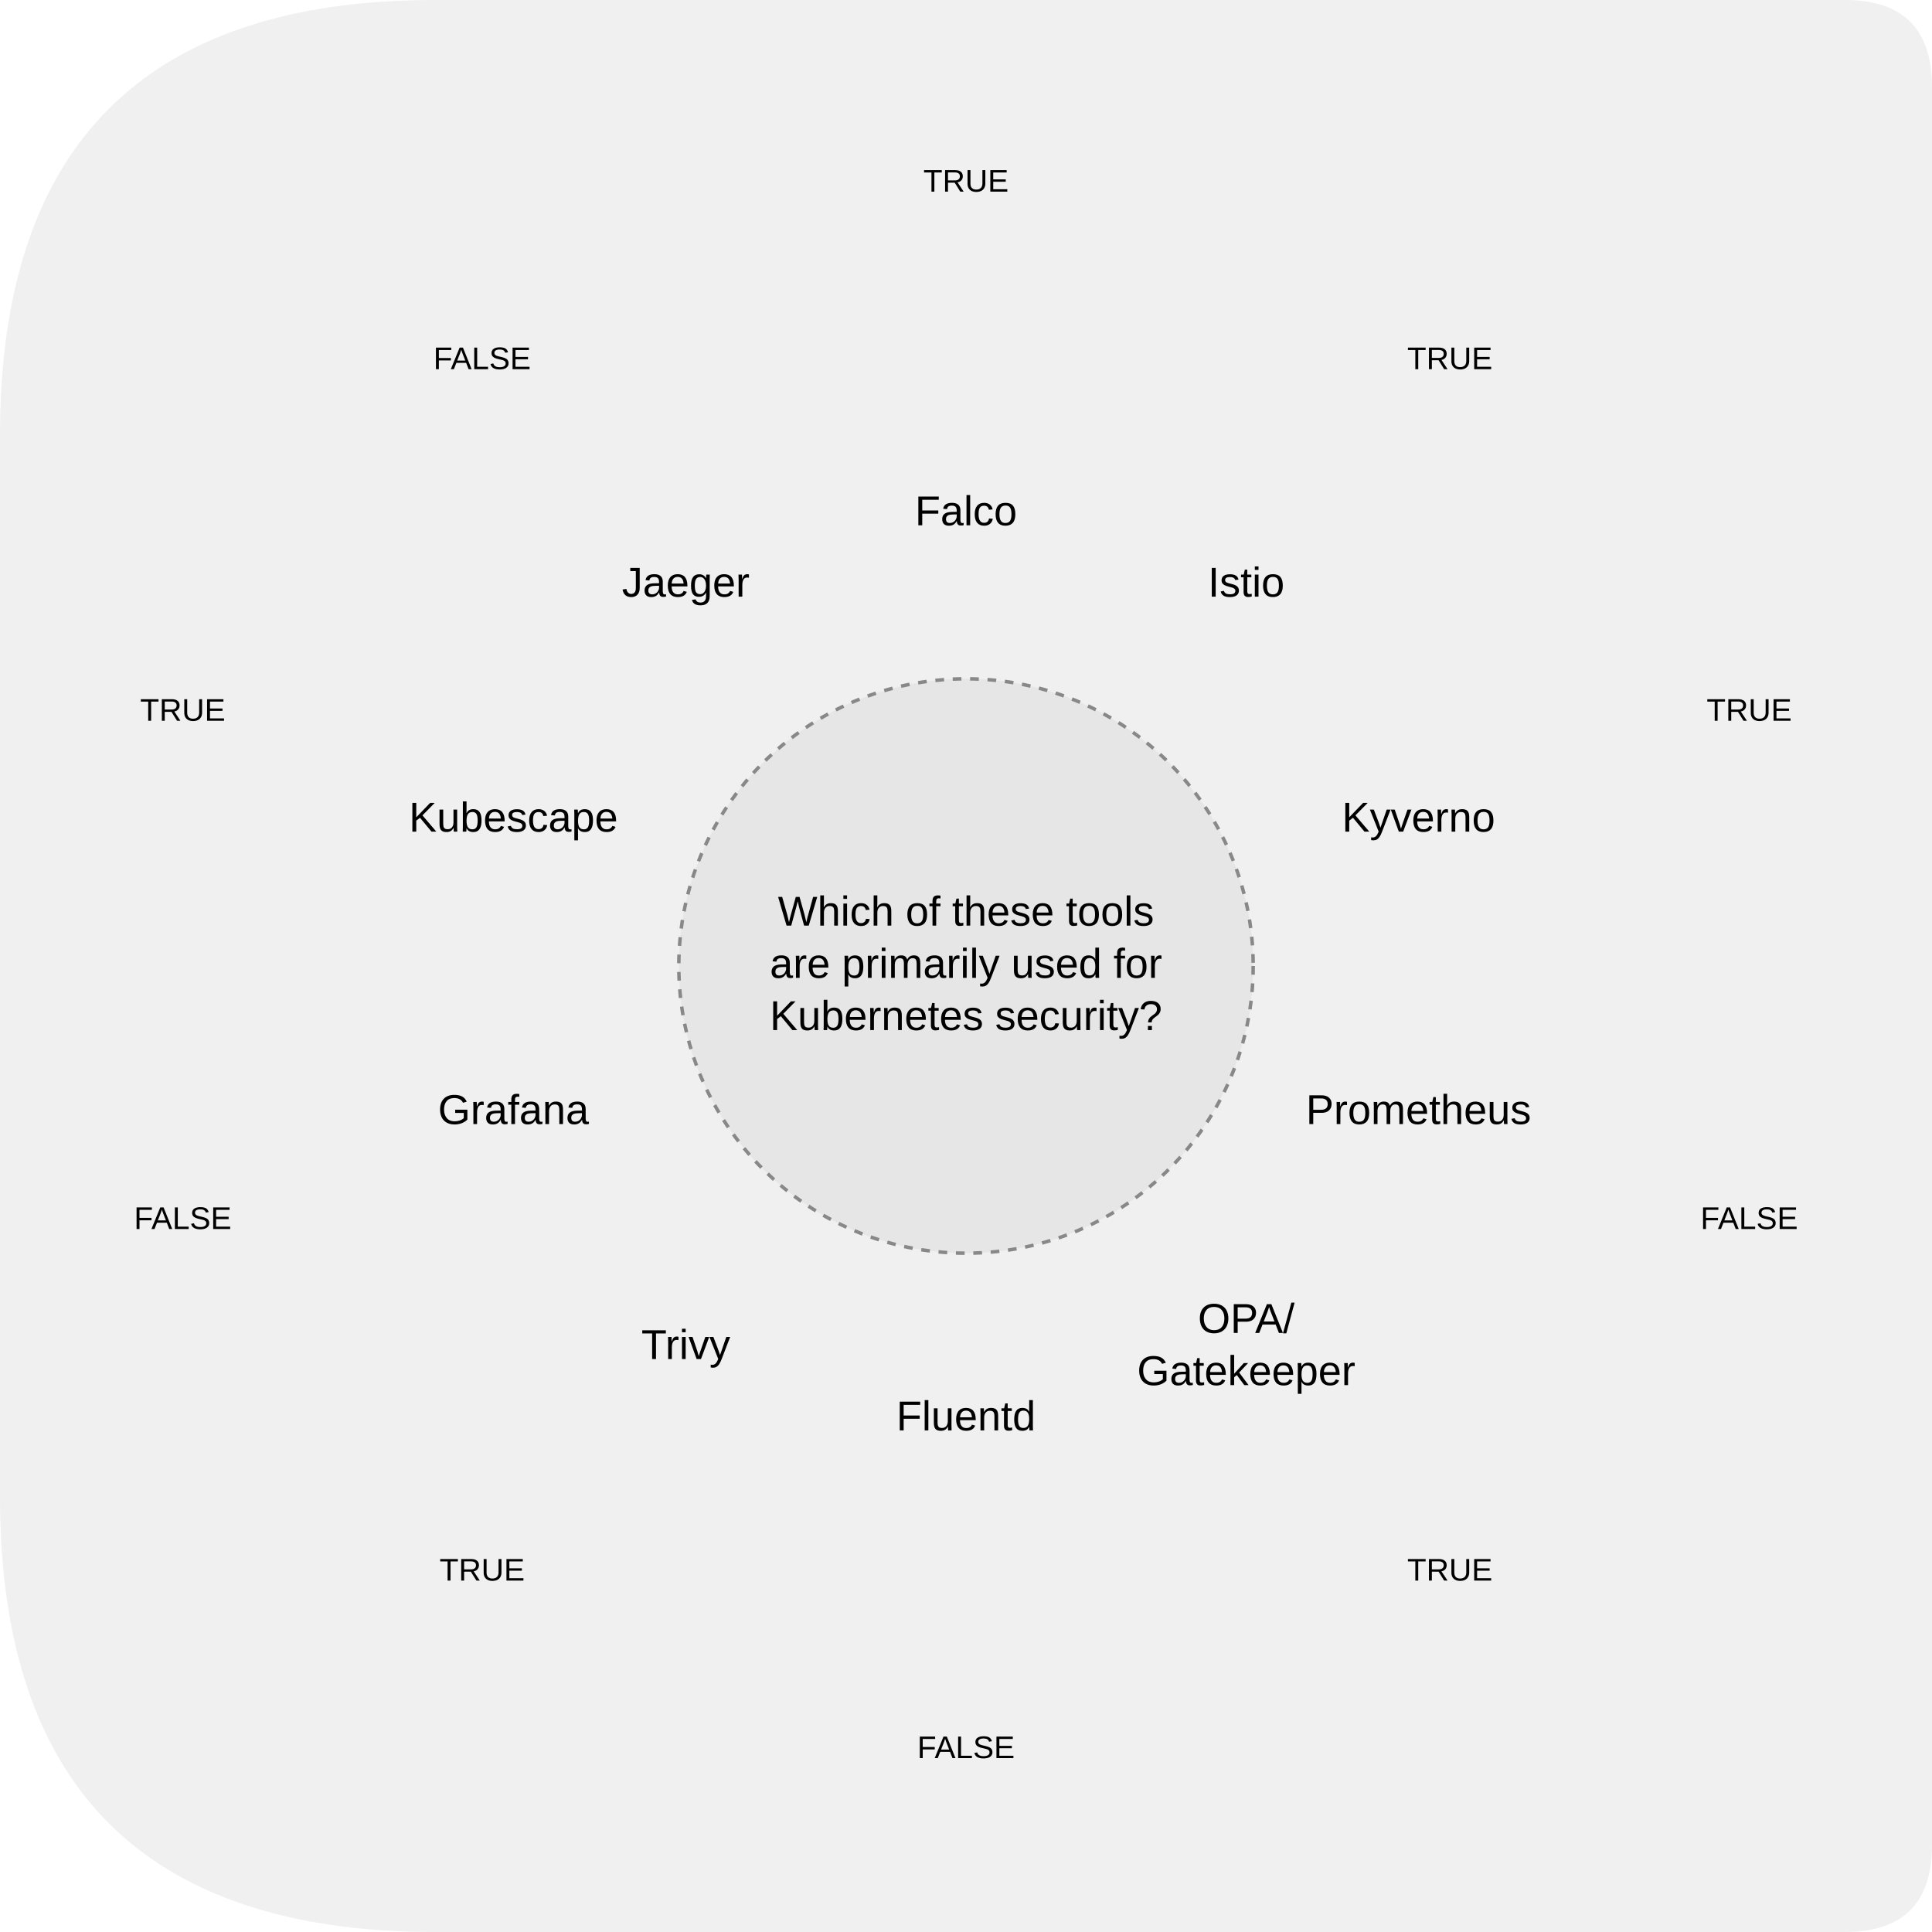
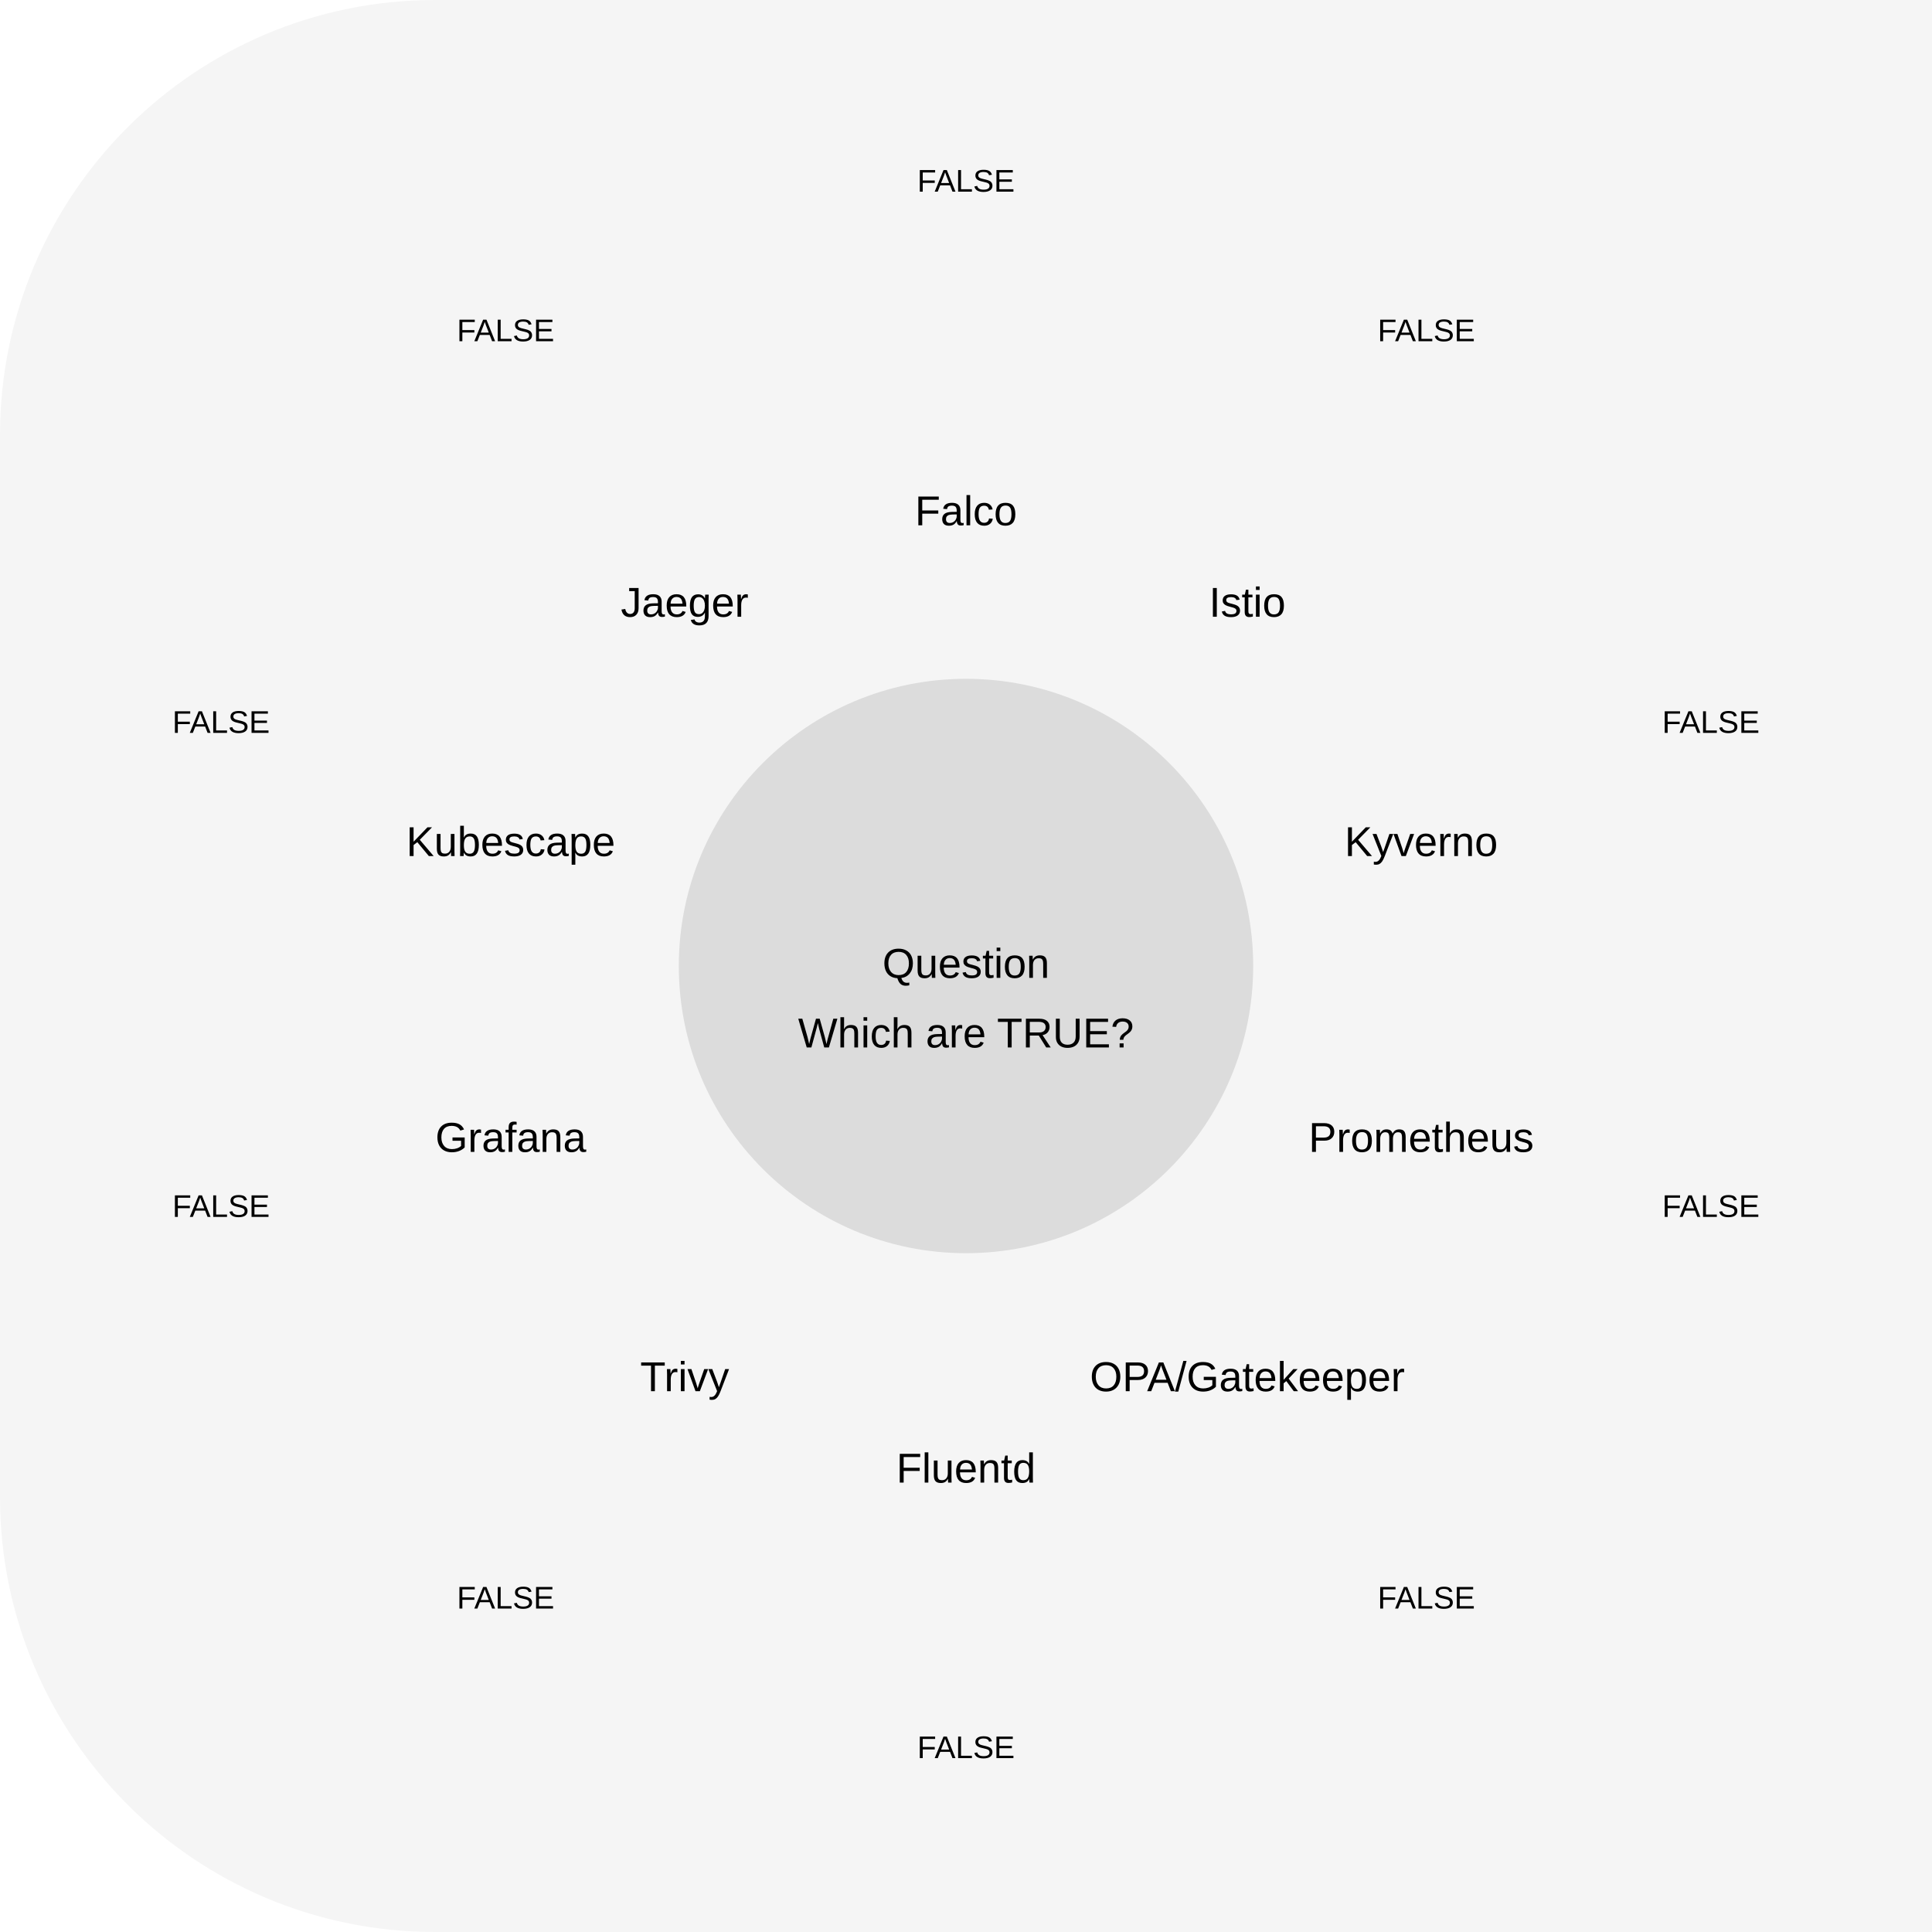
- <svg xmlns="http://www.w3.org/2000/svg" width="1110" height="1110" viewBox="0 0 1110 1110" version="1.1">
-   <path d="M 250,0             L 1060,0             Q 1110,0 1110,50             L 1110,1060             Q 1110,1110 1060,1110             L 250,1110             Q 0,1110 0,860             L 0,250             Q 0,0 250,0 Z" fill="#f0f0f0" />
-   <g transform="translate(555,555)">
-     <circle cx="0" cy="0" r="165" fill="#e6e6e6" stroke="#888888" stroke-width="2" stroke-dasharray="5,5" />
-     <g>
-       <text x="0" y="-30" font-family="Arial, sans-serif" font-size="24" text-anchor="middle" dominant-baseline="middle">Which of these tools</text>
-       <text x="0" y="0" font-family="Arial, sans-serif" font-size="24" text-anchor="middle" dominant-baseline="middle">are primarily used for</text>
-       <text x="0" y="30" font-family="Arial, sans-serif" font-size="24" text-anchor="middle" dominant-baseline="middle">Kubernetes security?</text>
-     </g>
-     <g transform="translate(0,-260)">
-       <text x="0" y="0" font-family="Arial, sans-serif" font-size="24" text-anchor="middle" dominant-baseline="middle">Falco</text>
-     </g>
-     <g transform="translate(161,-219)">
-       <text x="0" y="0" font-family="Arial, sans-serif" font-size="24" text-anchor="middle" dominant-baseline="middle">Istio</text>
-     </g>
-     <g transform="translate(260,-84)">
-       <text x="0" y="0" font-family="Arial, sans-serif" font-size="24" text-anchor="middle" dominant-baseline="middle">Kyverno</text>
-     </g>
-     <g transform="translate(260,84)">
-       <text x="0" y="0" font-family="Arial, sans-serif" font-size="24" text-anchor="middle" dominant-baseline="middle">Prometheus</text>
-     </g>
-     <g transform="translate(161,219)">
-       <text x="0" y="-15" font-family="Arial, sans-serif" font-size="24" text-anchor="middle" dominant-baseline="middle">OPA/</text>
-       <text x="0" y="15" font-family="Arial, sans-serif" font-size="24" text-anchor="middle" dominant-baseline="middle">Gatekeeper</text>
-     </g>
-     <g transform="translate(0,260)">
-       <text x="0" y="0" font-family="Arial, sans-serif" font-size="24" text-anchor="middle" dominant-baseline="middle">Fluentd</text>
-     </g>
-     <g transform="translate(-161,219)">
-       <text x="0" y="0" font-family="Arial, sans-serif" font-size="24" text-anchor="middle" dominant-baseline="middle">Trivy</text>
-     </g>
-     <g transform="translate(-260,84)">
-       <text x="0" y="0" font-family="Arial, sans-serif" font-size="24" text-anchor="middle" dominant-baseline="middle">Grafana</text>
-     </g>
-     <g transform="translate(-260,-84)">
-       <text x="0" y="0" font-family="Arial, sans-serif" font-size="24" text-anchor="middle" dominant-baseline="middle">Kubescape</text>
-     </g>
-     <g transform="translate(-161,-219)">
-       <text x="0" y="0" font-family="Arial, sans-serif" font-size="24" text-anchor="middle" dominant-baseline="middle">Jaeger</text>
-     </g>
-     <g transform="translate(0,-450)">
-       <text x="0" y="0" font-family="Arial, sans-serif" font-size="18" text-anchor="middle" dominant-baseline="middle">TRUE</text>
-     </g>
-     <g transform="translate(278,-348)">
-       <text x="0" y="0" font-family="Arial, sans-serif" font-size="18" text-anchor="middle" dominant-baseline="middle">TRUE</text>
-     </g>
-     <g transform="translate(450,-146)">
-       <text x="0" y="0" font-family="Arial, sans-serif" font-size="18" text-anchor="middle" dominant-baseline="middle">TRUE</text>
-     </g>
-     <g transform="translate(450,146)">
-       <text x="0" y="0" font-family="Arial, sans-serif" font-size="18" text-anchor="middle" dominant-baseline="middle">FALSE</text>
-     </g>
-     <g transform="translate(278,348)">
-       <text x="0" y="0" font-family="Arial, sans-serif" font-size="18" text-anchor="middle" dominant-baseline="middle">TRUE</text>
-     </g>
-     <g transform="translate(0,450)">
-       <text x="0" y="0" font-family="Arial, sans-serif" font-size="18" text-anchor="middle" dominant-baseline="middle">FALSE</text>
-     </g>
-     <g transform="translate(-278,348)">
-       <text x="0" y="0" font-family="Arial, sans-serif" font-size="18" text-anchor="middle" dominant-baseline="middle">TRUE</text>
-     </g>
-     <g transform="translate(-450,146)">
-       <text x="0" y="0" font-family="Arial, sans-serif" font-size="18" text-anchor="middle" dominant-baseline="middle">FALSE</text>
-     </g>
-     <g transform="translate(-450,-146)">
-       <text x="0" y="0" font-family="Arial, sans-serif" font-size="18" text-anchor="middle" dominant-baseline="middle">TRUE</text>
-     </g>
-     <g transform="translate(-278,-348)">
-       <text x="0" y="0" font-family="Arial, sans-serif" font-size="18" text-anchor="middle" dominant-baseline="middle">FALSE</text>
-     </g>
+ <svg xmlns="http://www.w3.org/2000/svg" baseProfile="full" height="1110" version="1.1" width="1110">
+   <defs />
+   <rect fill="#f5f5f5" height="1110" rx="250" ry="250" width="1110" x="0" y="0" />
+   <path d="M 860,0 L 1110,0 L 1110,250 Q 1060,50 860,0 Z" fill="#f5f5f5" />
+   <path d="M 860,1110 L 1110,1110 L 1110,860 Q 1060,1060 860,1110 Z" fill="#f5f5f5" />
+   <circle cx="555" cy="555" fill="#dcdcdc" r="165" />
+   <g dominant-baseline="middle" font-family="Arial" font-size="24" text-anchor="middle">
+     <text x="555" y="515" />
+     <text x="555" y="555">Question</text>
+     <text x="555" y="595">Which are TRUE?</text>
+   </g>
+   <g dominant-baseline="middle" font-family="Arial" font-size="24" text-anchor="middle">
+     <text x="555.0" y="265.0" />
+     <text x="555.0" y="295.0">Falco</text>
+   </g>
+   <g dominant-baseline="middle" font-family="Arial" font-size="18" text-anchor="middle">
+     <text x="555.0" y="105.0">FALSE</text>
+   </g>
+   <g dominant-baseline="middle" font-family="Arial" font-size="24" text-anchor="middle">
+     <text x="716.641" y="317.52" />
+     <text x="716.641" y="347.52">Istio</text>
+   </g>
+   <g dominant-baseline="middle" font-family="Arial" font-size="18" text-anchor="middle">
+     <text x="819.503" y="190.942">FALSE</text>
+   </g>
+   <g dominant-baseline="middle" font-family="Arial" font-size="24" text-anchor="middle">
+     <text x="816.541" y="455.02" />
+     <text x="816.541" y="485.02">Kyverno</text>
+   </g>
+   <g dominant-baseline="middle" font-family="Arial" font-size="18" text-anchor="middle">
+     <text x="982.975" y="415.942">FALSE</text>
+   </g>
+   <g dominant-baseline="middle" font-family="Arial" font-size="24" text-anchor="middle">
+     <text x="816.541" y="624.98" />
+     <text x="816.541" y="654.98">Prometheus</text>
+   </g>
+   <g dominant-baseline="middle" font-family="Arial" font-size="18" text-anchor="middle">
+     <text x="982.975" y="694.058">FALSE</text>
+   </g>
+   <g dominant-baseline="middle" font-family="Arial" font-size="24" text-anchor="middle">
+     <text x="716.641" y="762.48" />
+     <text x="716.641" y="792.48">OPA/Gatekeeper</text>
+   </g>
+   <g dominant-baseline="middle" font-family="Arial" font-size="18" text-anchor="middle">
+     <text x="819.503" y="919.058">FALSE</text>
+   </g>
+   <g dominant-baseline="middle" font-family="Arial" font-size="24" text-anchor="middle">
+     <text x="555.0" y="815.0" />
+     <text x="555.0" y="845.0">Fluentd</text>
+   </g>
+   <g dominant-baseline="middle" font-family="Arial" font-size="18" text-anchor="middle">
+     <text x="555.0" y="1005.0">FALSE</text>
+   </g>
+   <g dominant-baseline="middle" font-family="Arial" font-size="24" text-anchor="middle">
+     <text x="393.359" y="762.48" />
+     <text x="393.359" y="792.48">Trivy</text>
+   </g>
+   <g dominant-baseline="middle" font-family="Arial" font-size="18" text-anchor="middle">
+     <text x="290.497" y="919.058">FALSE</text>
+   </g>
+   <g dominant-baseline="middle" font-family="Arial" font-size="24" text-anchor="middle">
+     <text x="293.459" y="624.98" />
+     <text x="293.459" y="654.98">Grafana</text>
+   </g>
+   <g dominant-baseline="middle" font-family="Arial" font-size="18" text-anchor="middle">
+     <text x="127.025" y="694.058">FALSE</text>
+   </g>
+   <g dominant-baseline="middle" font-family="Arial" font-size="24" text-anchor="middle">
+     <text x="293.459" y="455.02" />
+     <text x="293.459" y="485.02">Kubescape</text>
+   </g>
+   <g dominant-baseline="middle" font-family="Arial" font-size="18" text-anchor="middle">
+     <text x="127.025" y="415.942">FALSE</text>
+   </g>
+   <g dominant-baseline="middle" font-family="Arial" font-size="24" text-anchor="middle">
+     <text x="393.359" y="317.52" />
+     <text x="393.359" y="347.52">Jaeger</text>
+   </g>
+   <g dominant-baseline="middle" font-family="Arial" font-size="18" text-anchor="middle">
+     <text x="290.497" y="190.942">FALSE</text>
  </g>
</svg>
